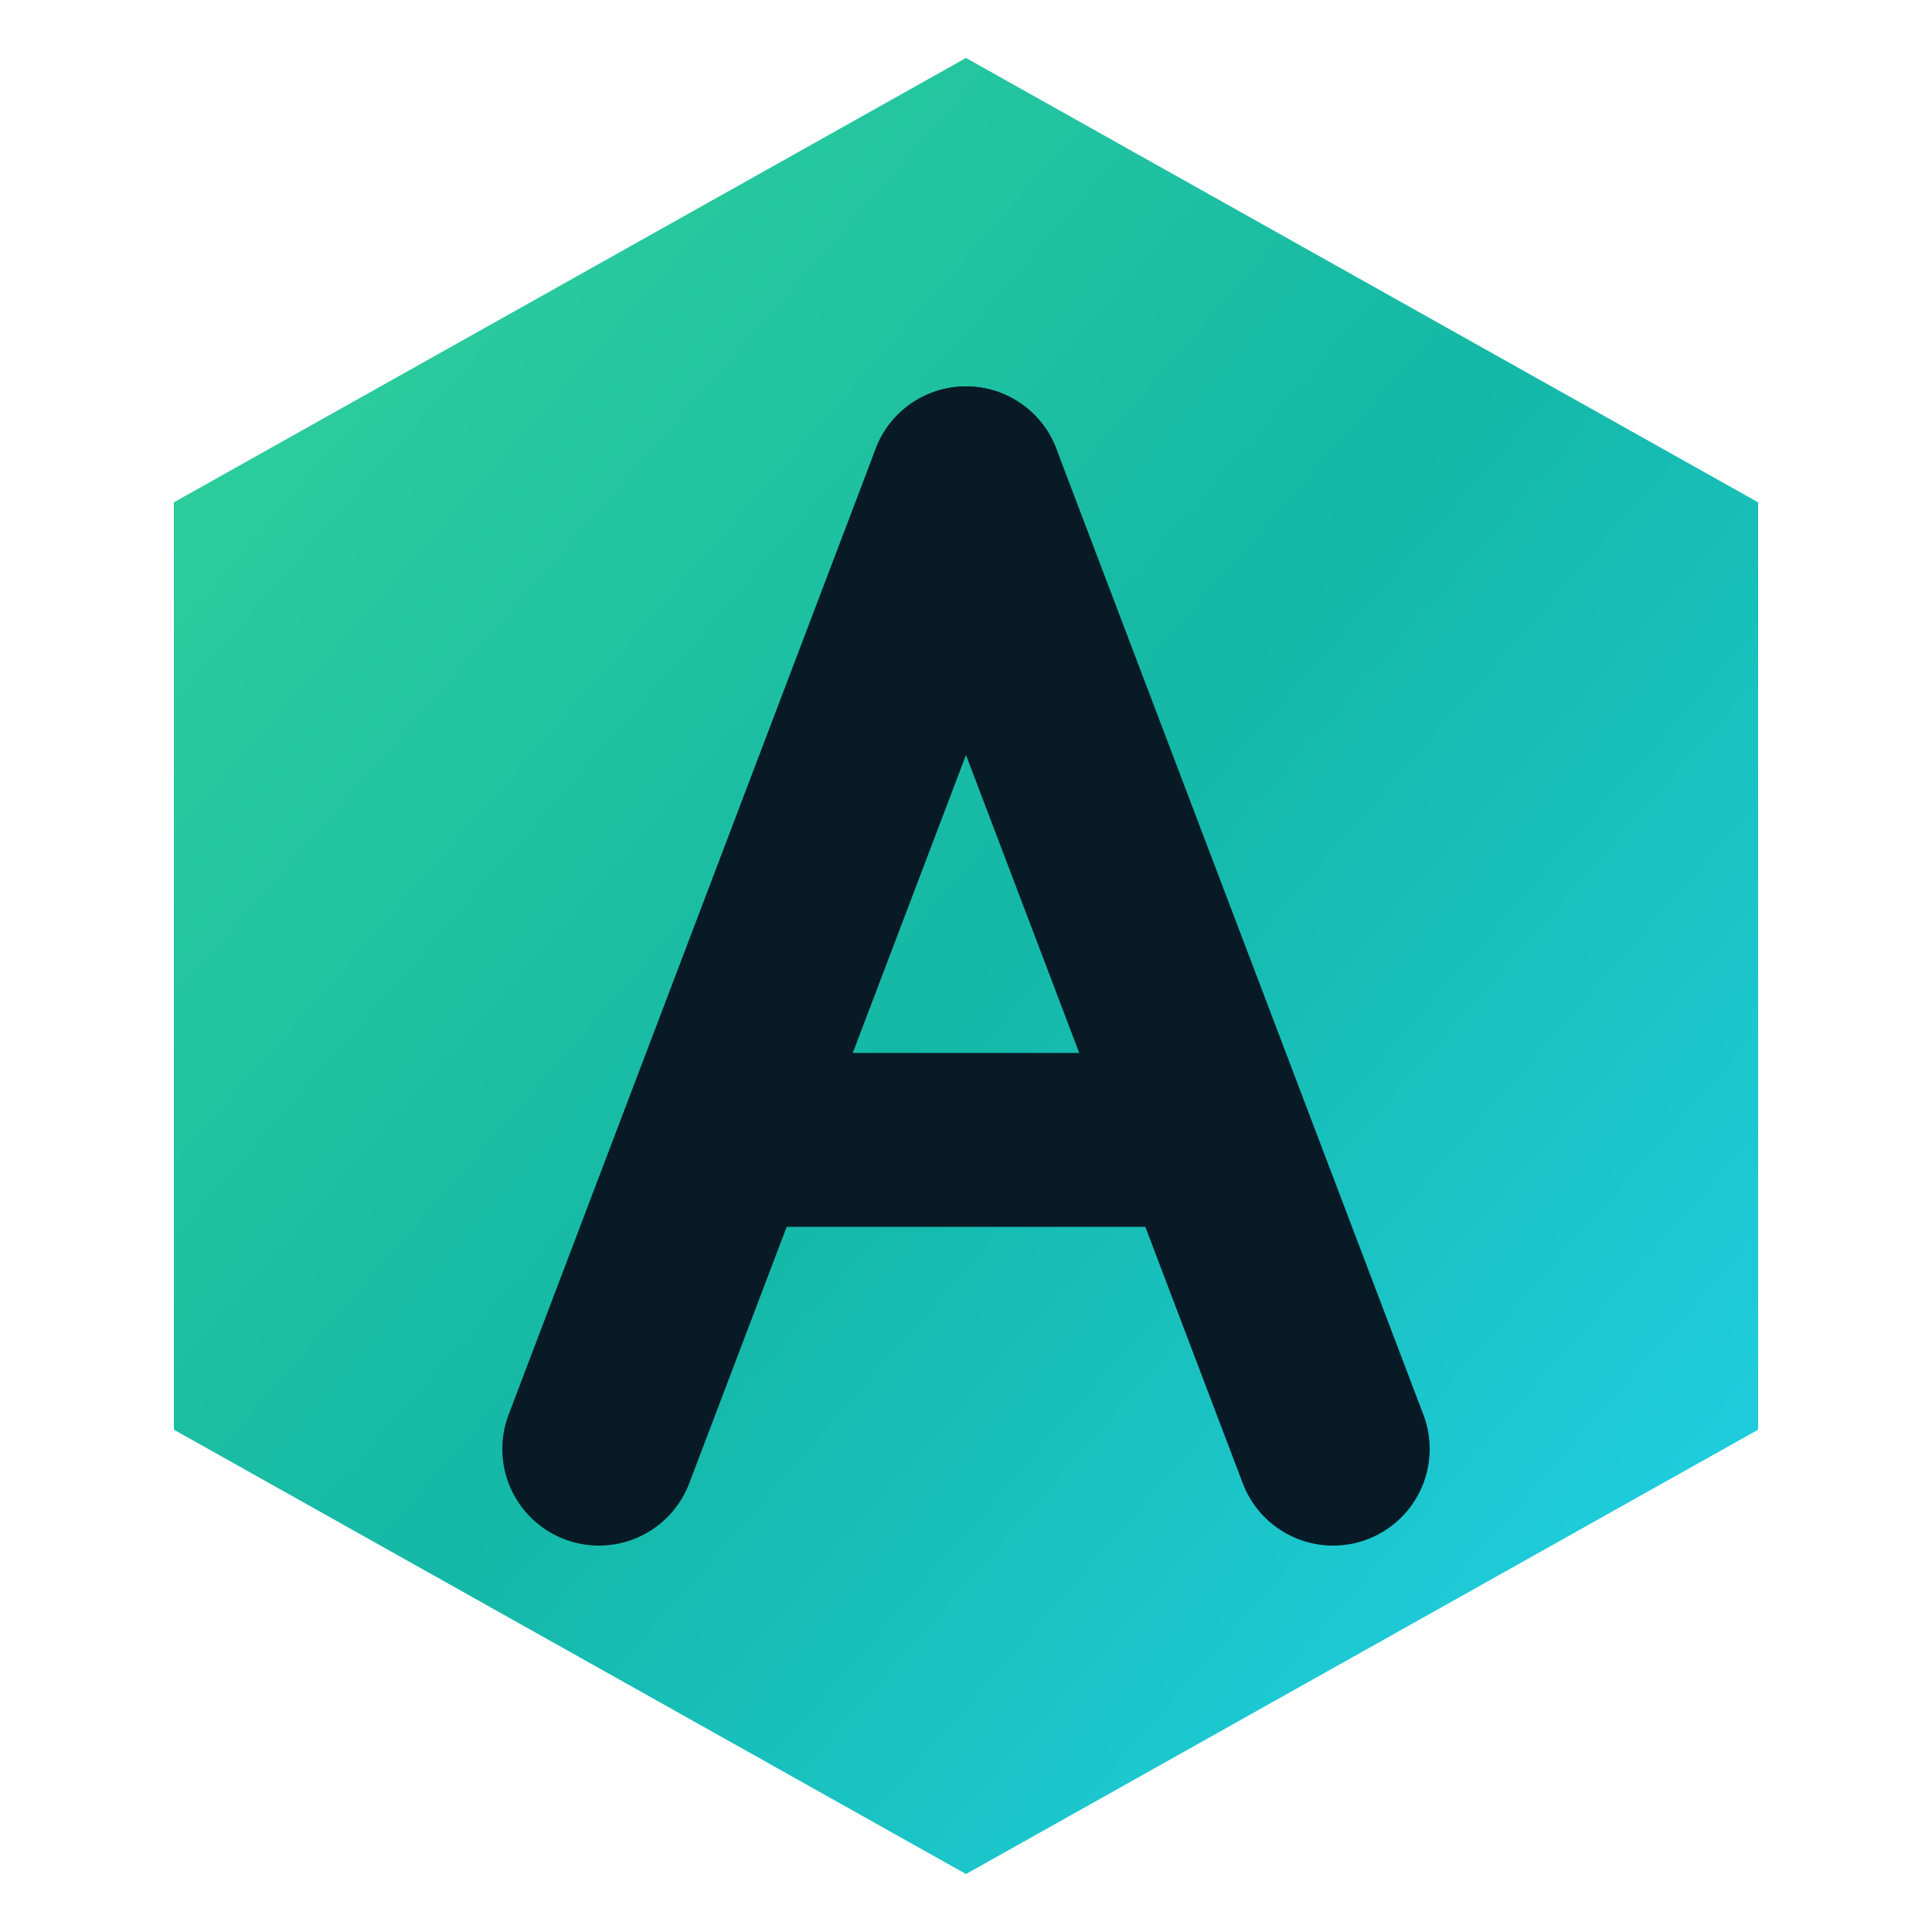
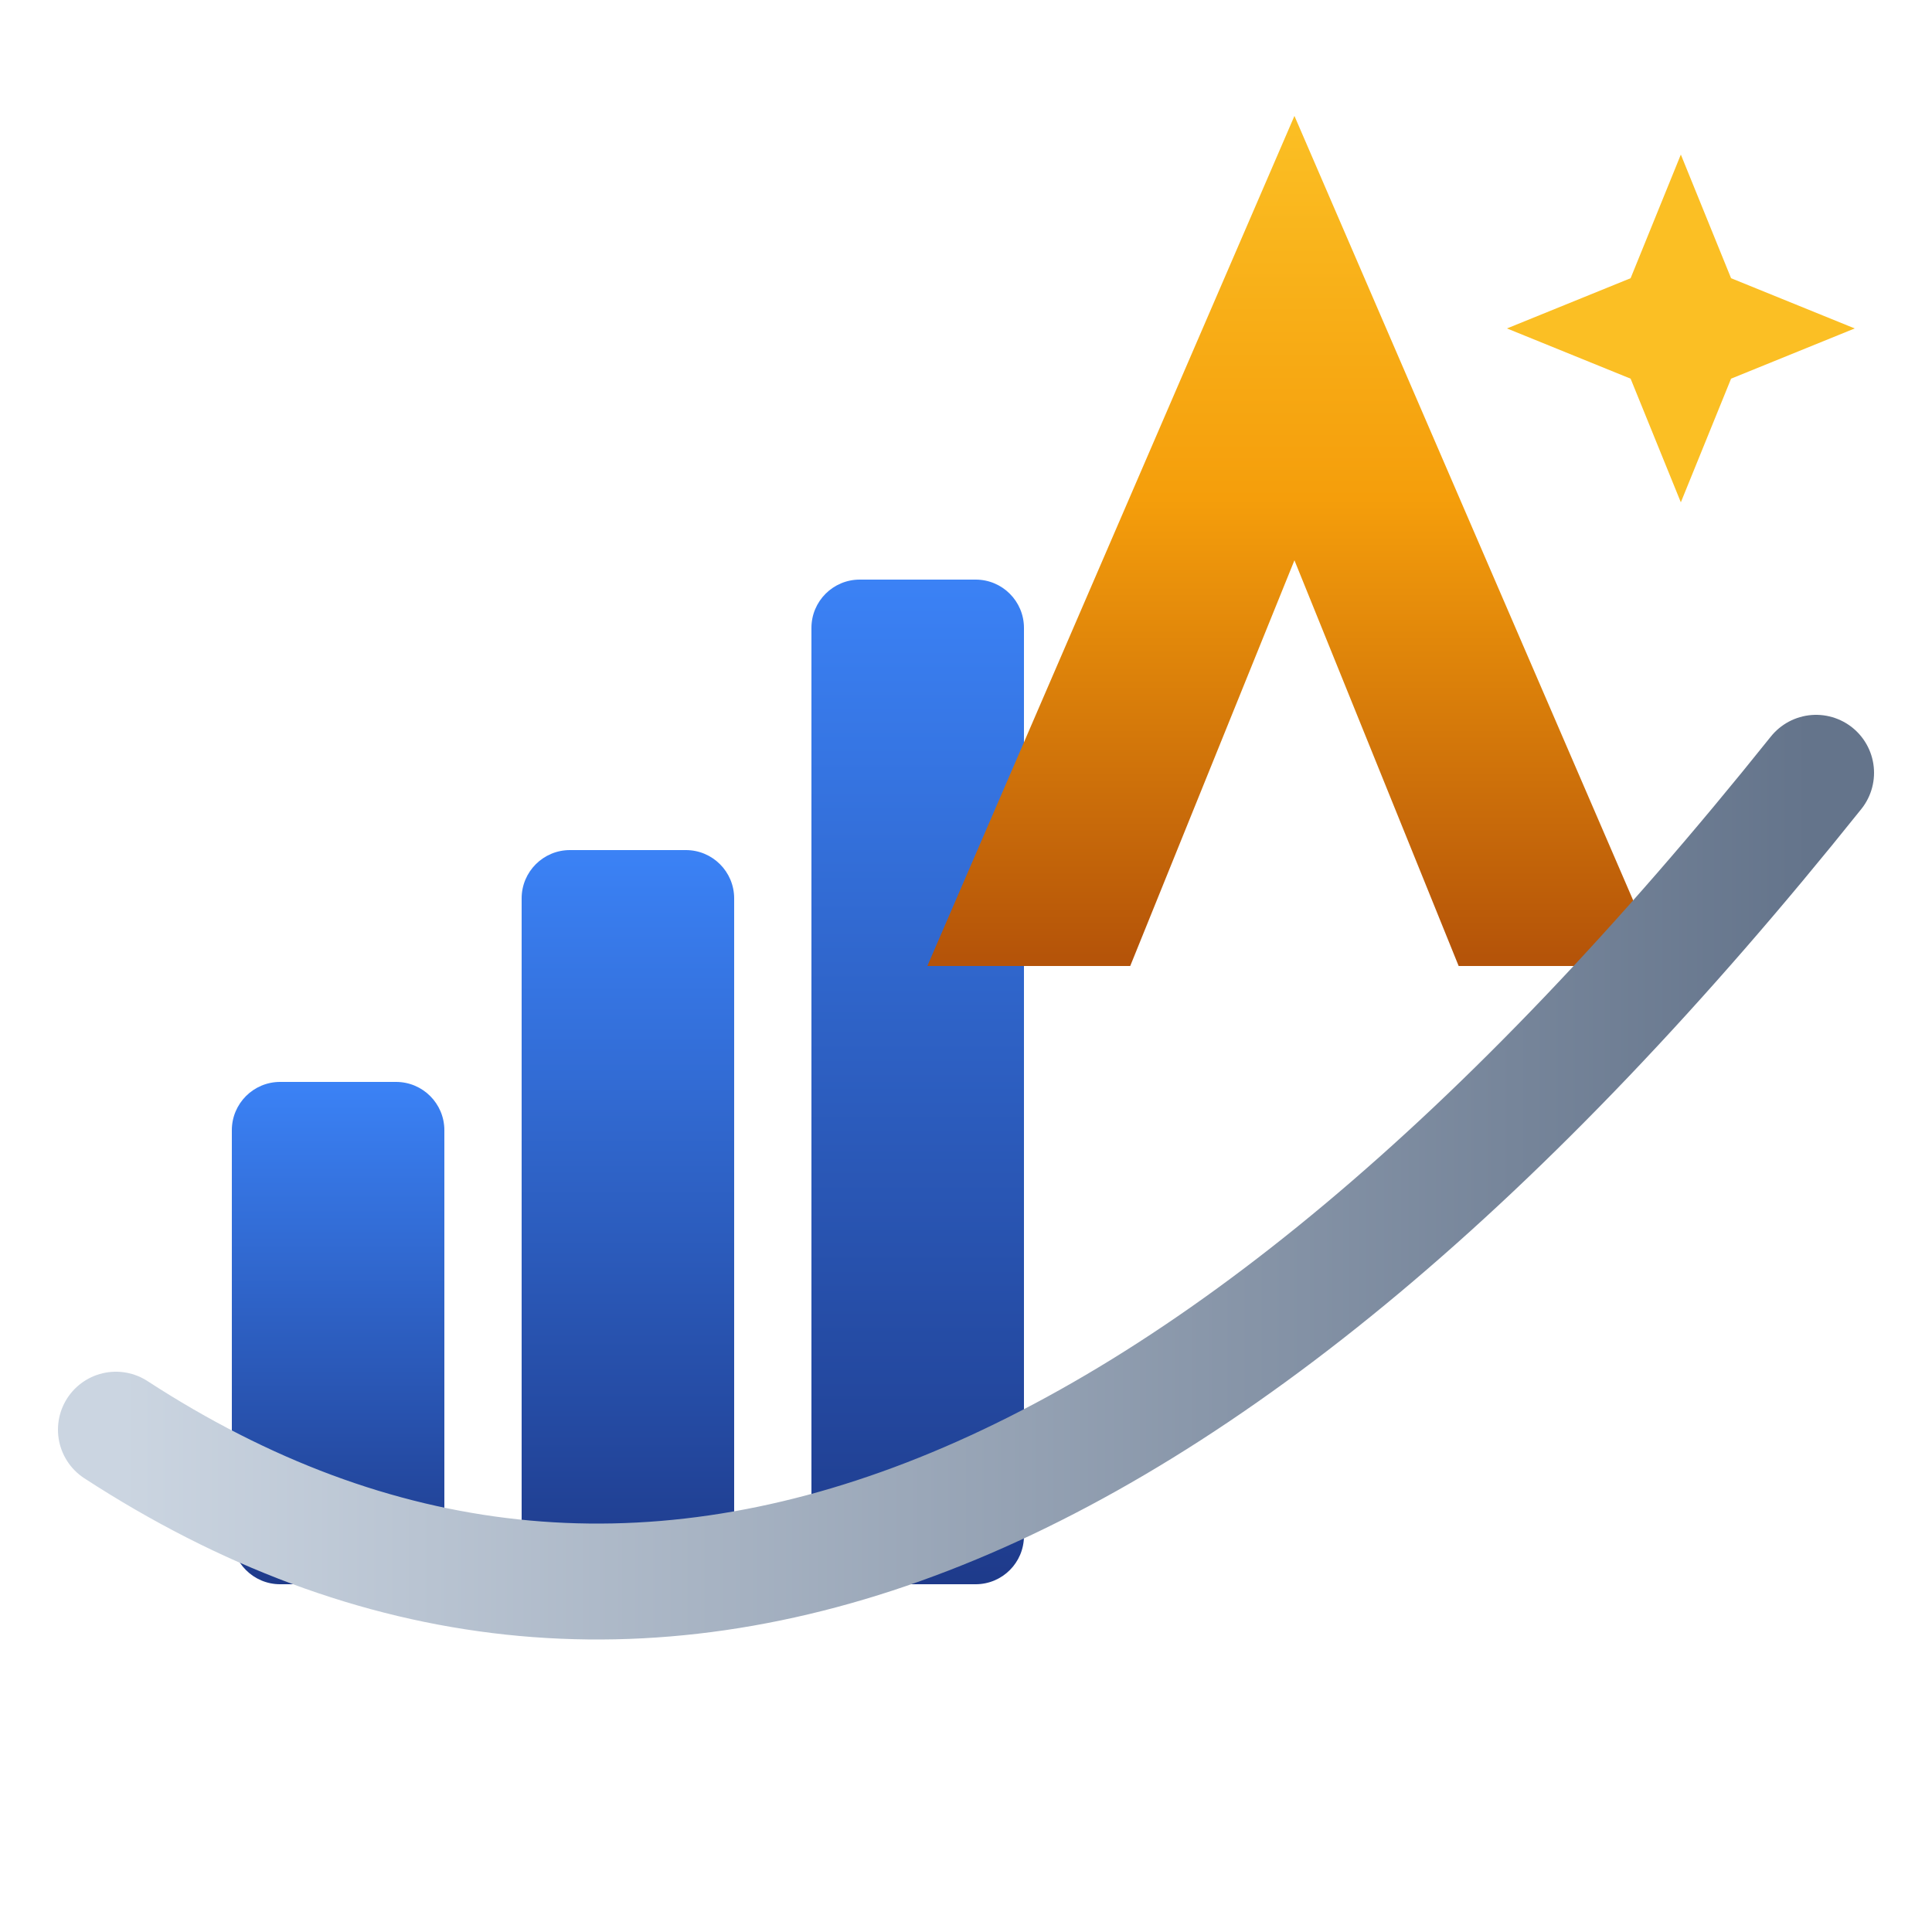
<svg xmlns="http://www.w3.org/2000/svg" viewBox="0 0 100 100">
  <defs>
-     <linearGradient id="g" x1="0" y1="0" x2="1" y2="1">
-       <stop offset="0%" stop-color="#34D399" />
-       <stop offset="50%" stop-color="#14B8A6" />
-       <stop offset="100%" stop-color="#22D3EE" />
+     <linearGradient id="auGold" x1="0" y1="1" x2="0" y2="0">
+       <stop offset="0%" stop-color="#B45309" />
+       <stop offset="55%" stop-color="#F59E0B" />
+       <stop offset="100%" stop-color="#FBBF24" />
+     </linearGradient>
+     <linearGradient id="auBlue" x1="0" y1="1" x2="0" y2="0">
+       <stop offset="0%" stop-color="#1E3A8A" />
+       <stop offset="100%" stop-color="#3B82F6" />
+     </linearGradient>
+     <linearGradient id="auSwoosh" x1="0" y1="0" x2="1" y2="0">
+       <stop offset="0%" stop-color="#CBD5E1" />
+       <stop offset="100%" stop-color="#64748B" />
    </linearGradient>
  </defs>
-   <polygon points="50,3 91,26 91,74 50,97 9,74 9,26" fill="url(#g)" stroke="none" stroke-linejoin="round" />
-   <path d="M50 25 L69 75" fill="none" stroke="#071A26" stroke-width="10" stroke-linecap="round" />
-   <path d="M50 25 L31 75" fill="none" stroke="#071A26" stroke-width="10" stroke-linecap="round" />
-   <path d="M39 59 L61 59" fill="none" stroke="#071A26" stroke-width="9" stroke-linecap="round" />
+   <rect x="12" y="56" width="11" height="26" rx="2.5" fill="url(#auBlue)" />
+   <rect x="27" y="44" width="11" height="38" rx="2.5" fill="url(#auBlue)" />
+   <rect x="42" y="30" width="11" height="52" rx="2.5" fill="url(#auBlue)" />
+   <polygon points="67,6 86,50 75.5,50 67,29 58.5,50 48,50" fill="url(#auGold)" />
+   <path d="M6 74 Q 46 100 94 40" fill="none" stroke="url(#auSwoosh)" stroke-width="6" stroke-linecap="round" />
+   <path d="M87 8 l2.6 6.4 6.4 2.6 -6.4 2.6 -2.6 6.4 -2.6 -6.4 -6.4 -2.6 6.4 -2.6 z" fill="#FBBF24" />
</svg>
